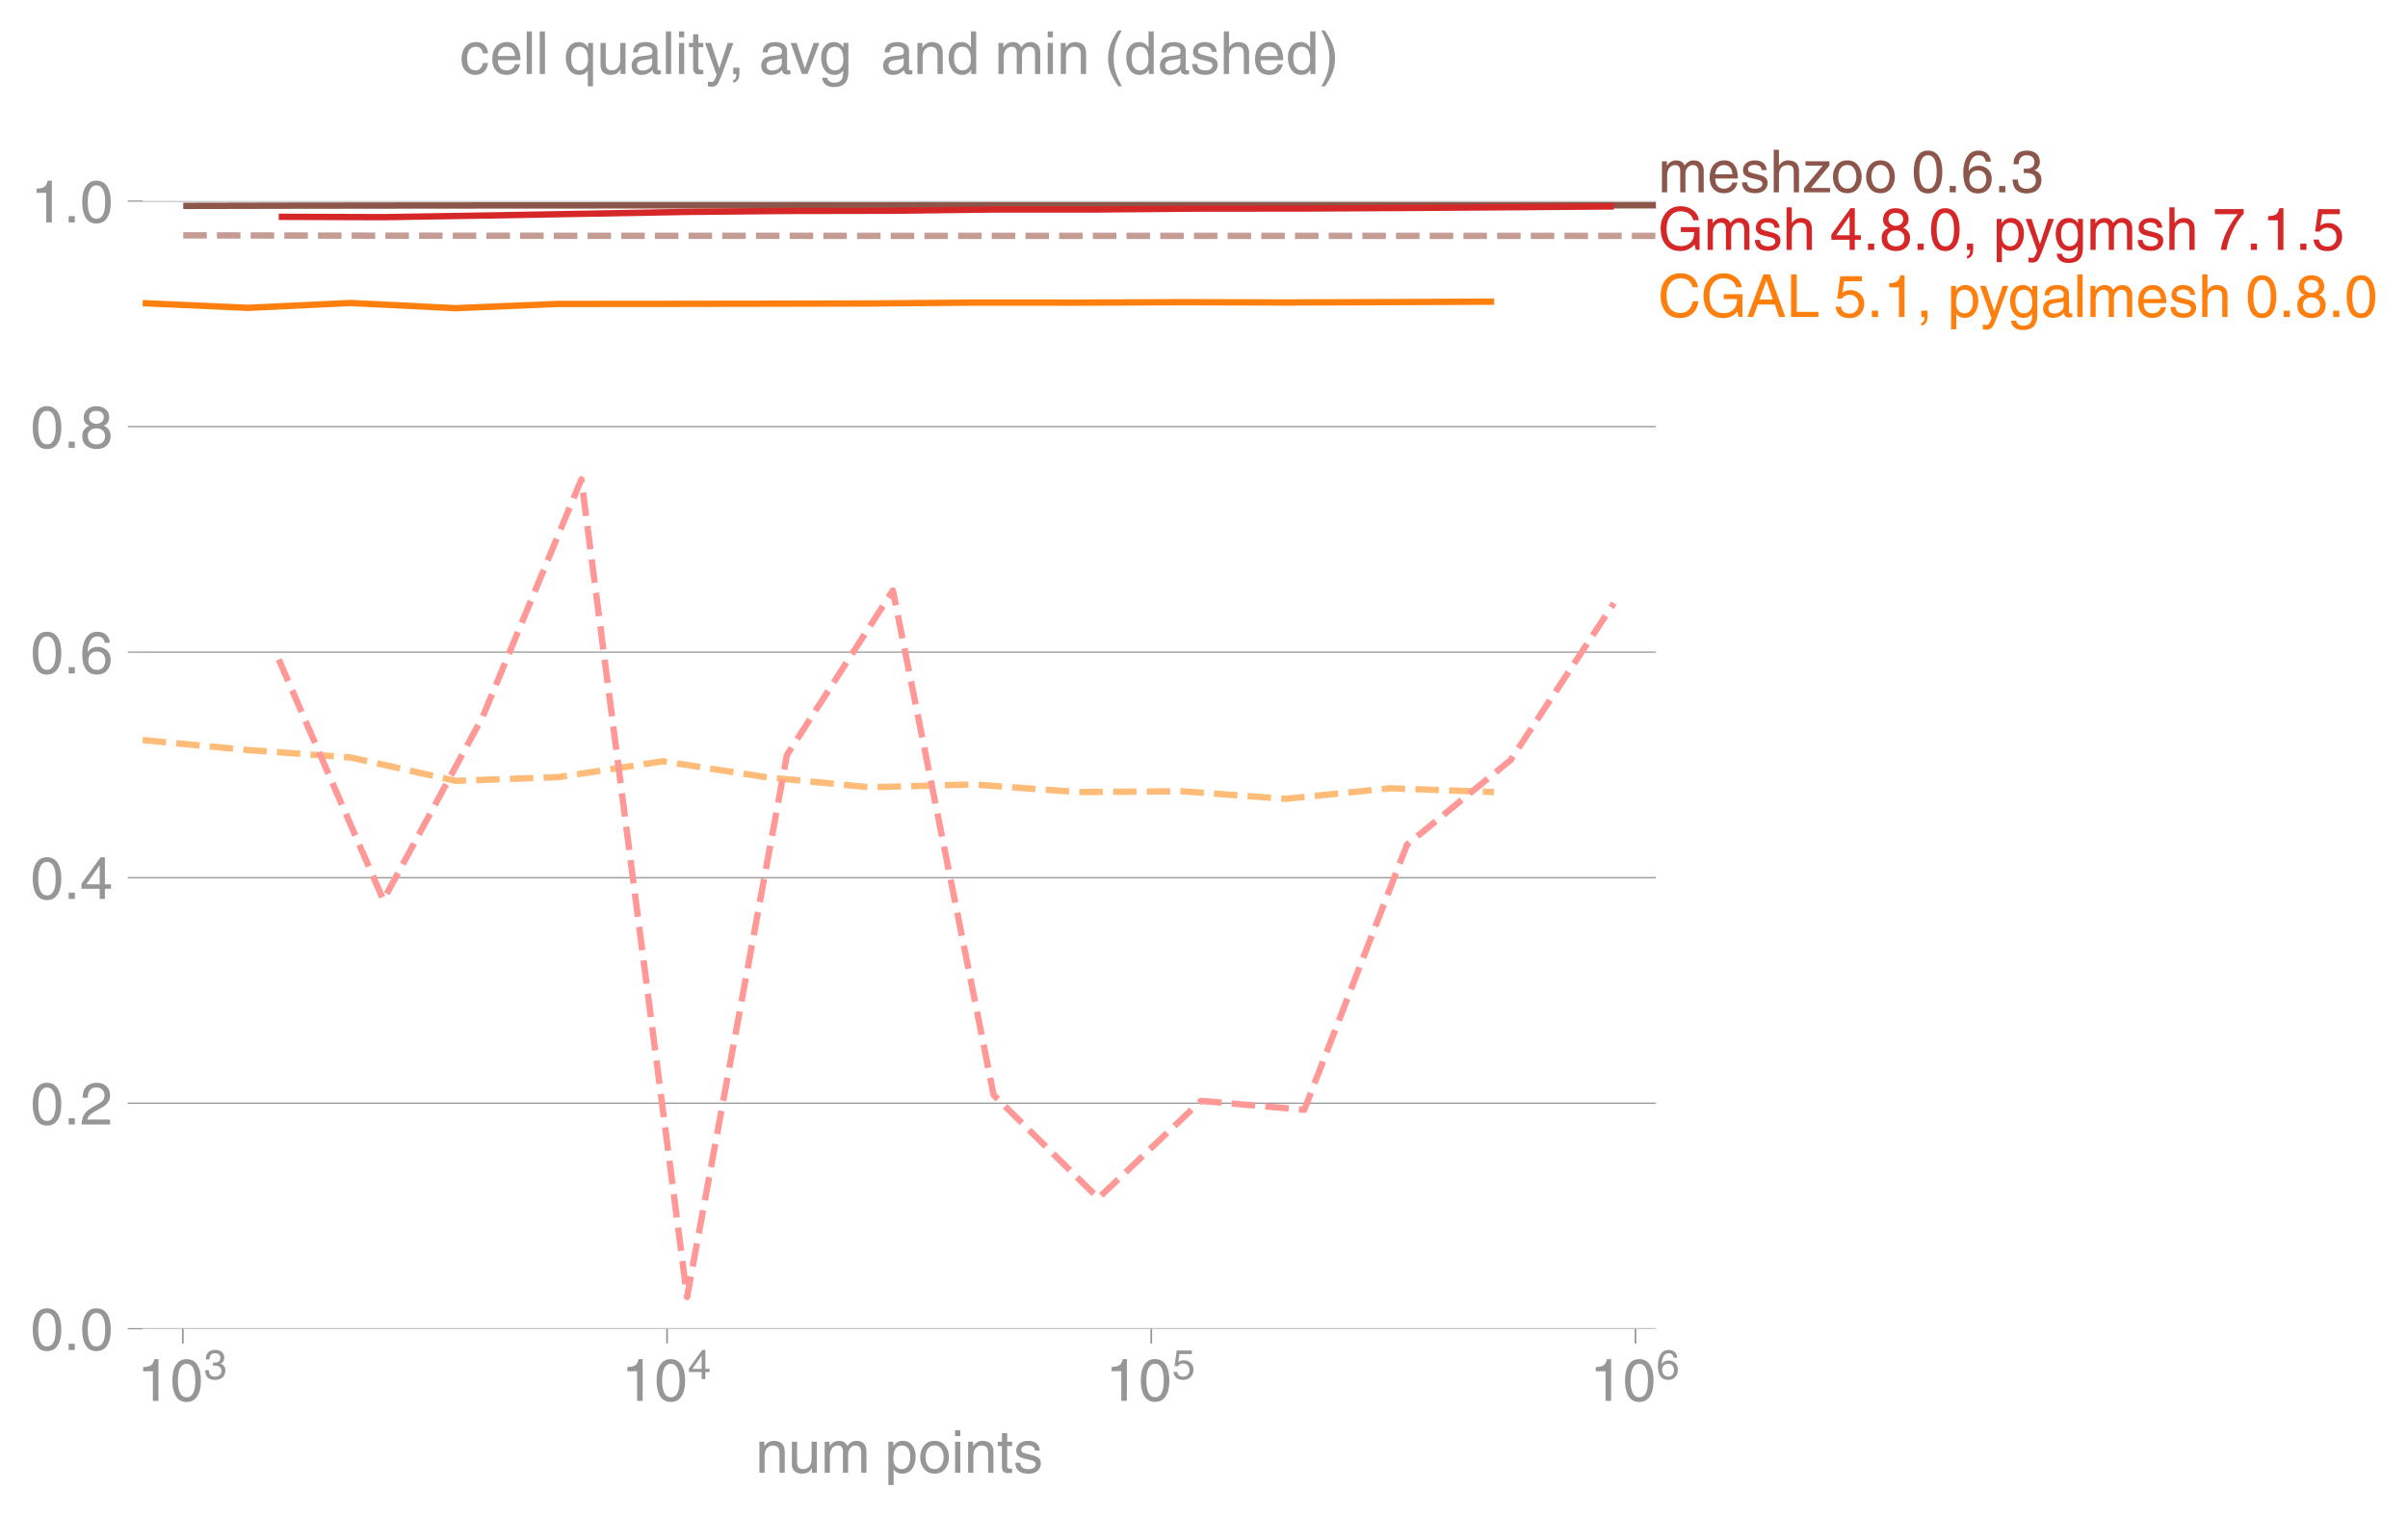
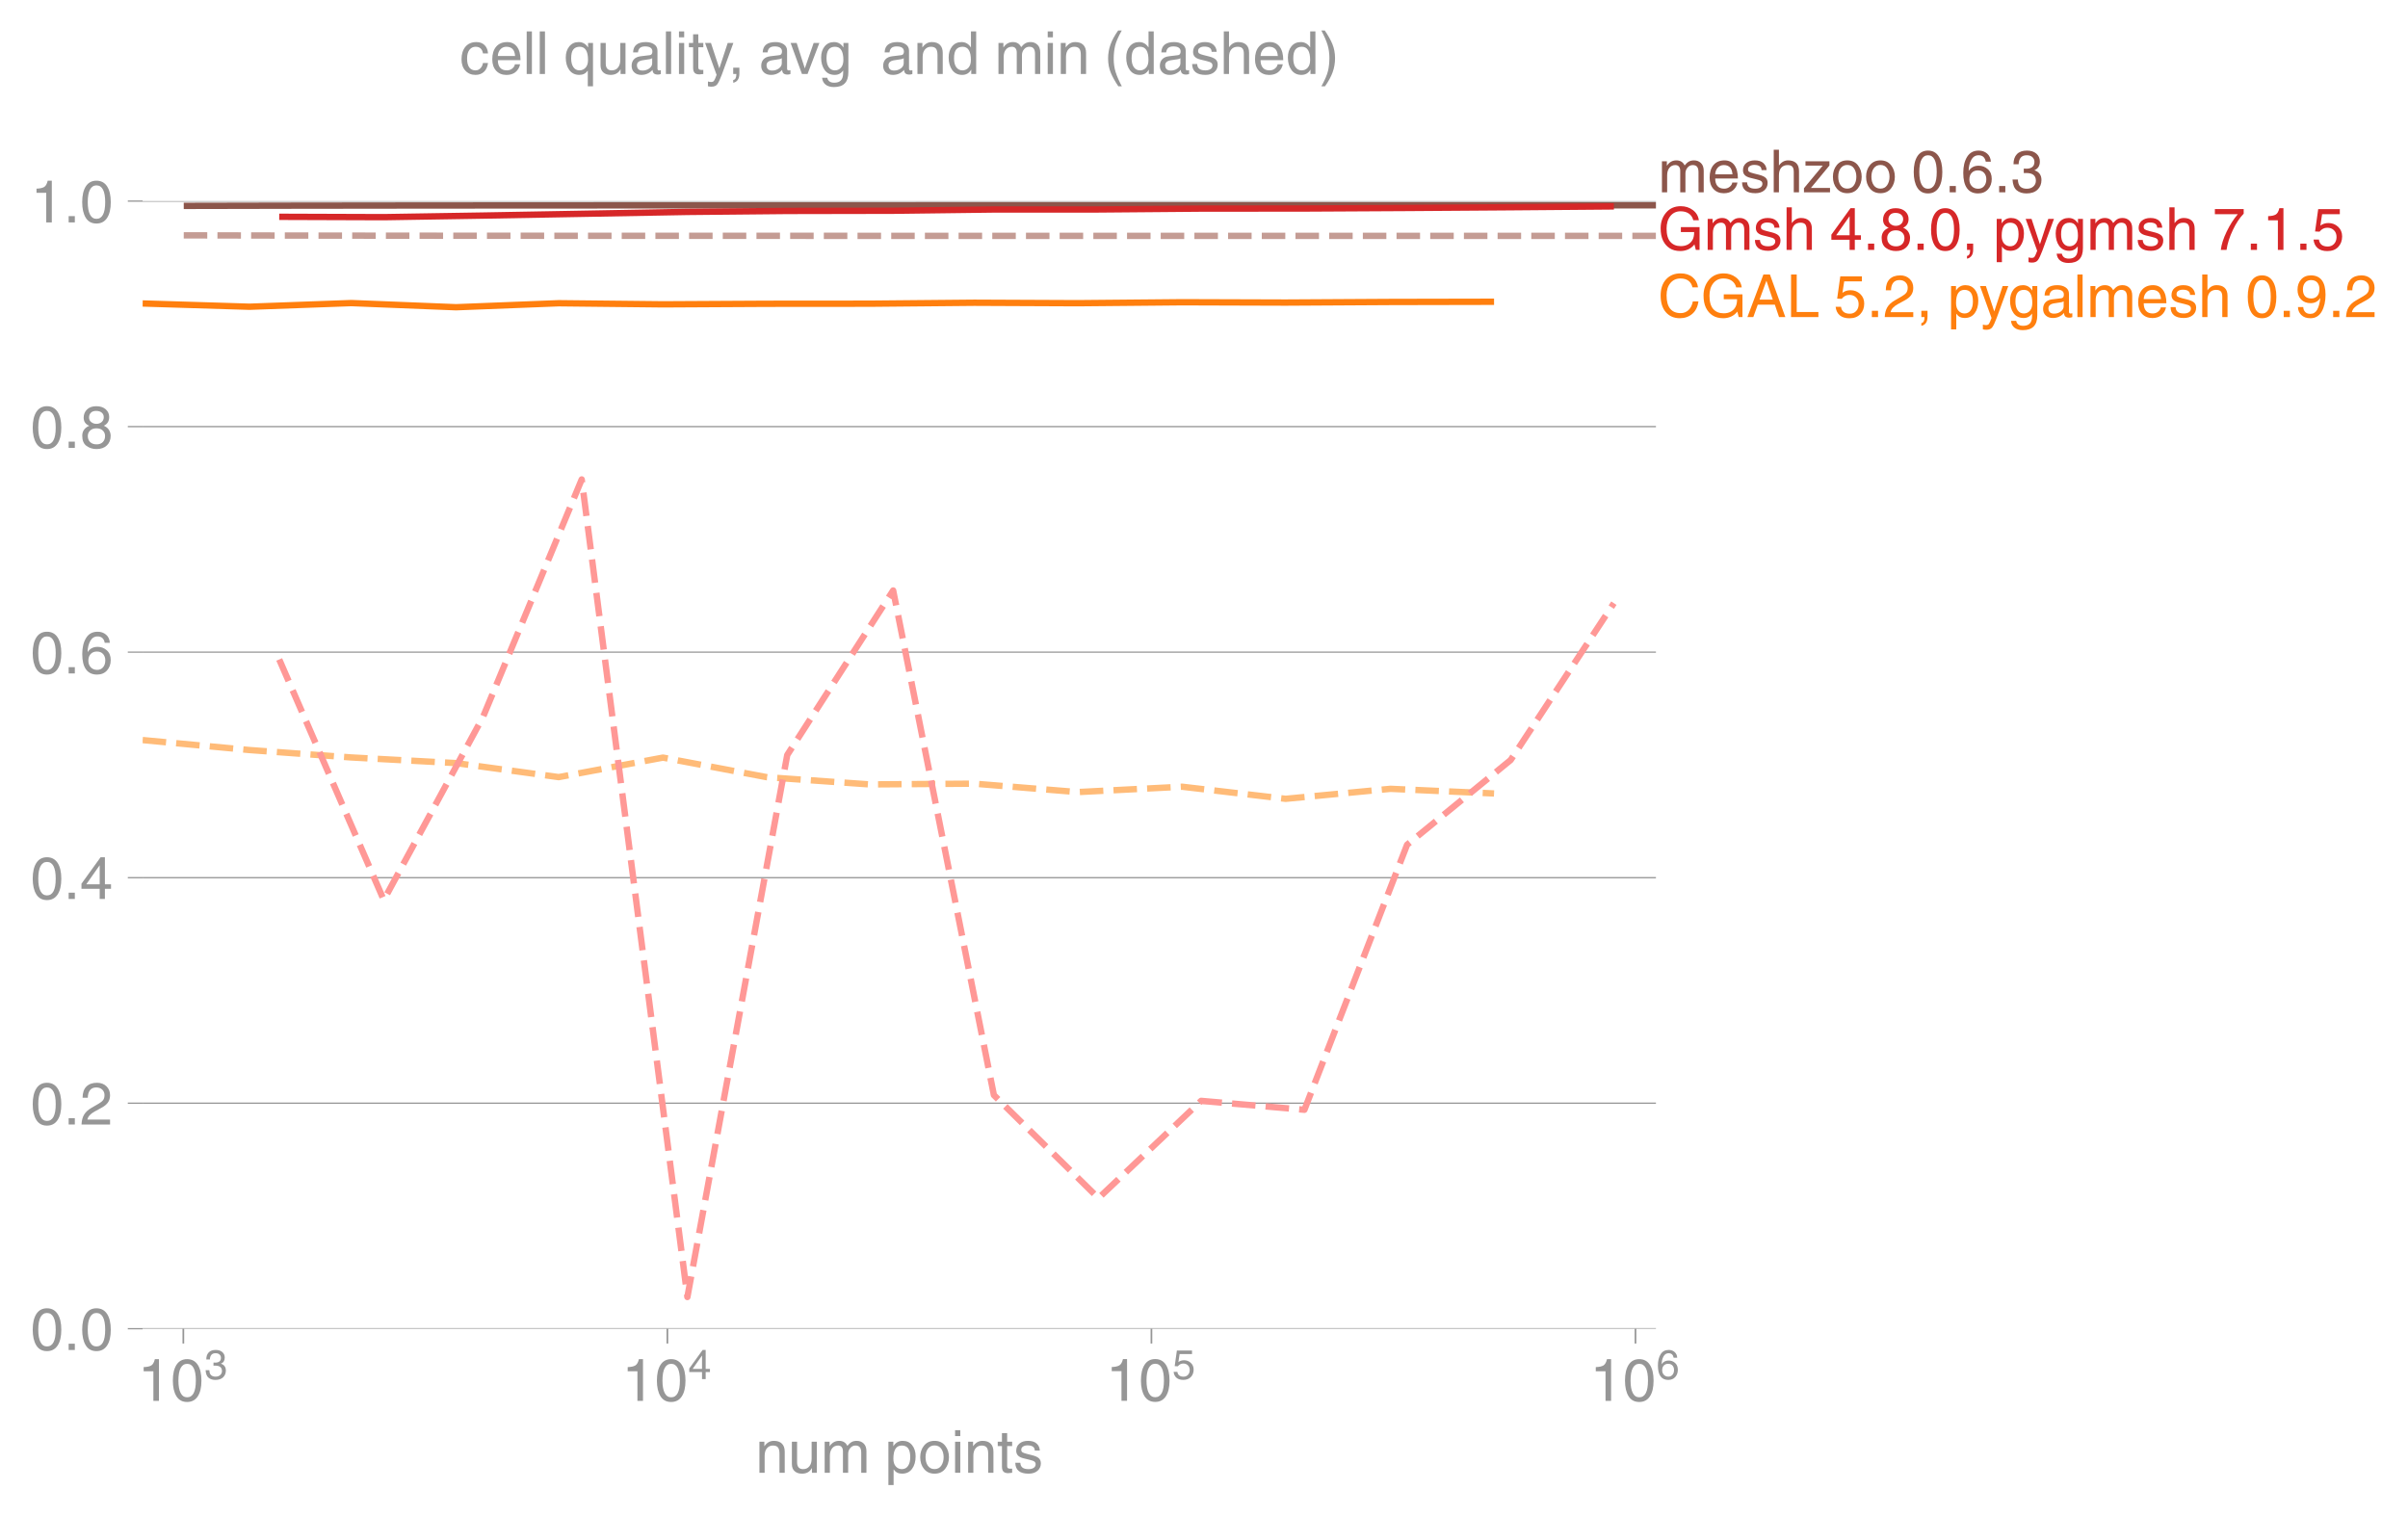
<svg xmlns="http://www.w3.org/2000/svg" xmlns:xlink="http://www.w3.org/1999/xlink" height="476.892" viewBox="0 0 568.256 357.669" width="757.675">
  <defs>
    <style>*{stroke-linecap:butt;stroke-linejoin:round}</style>
  </defs>
  <g id="figure_1">
    <path d="M0 357.67h568.256V0H0z" fill="none" id="patch_1" />
    <g id="axes_1">
      <path d="M33.66 313.574h357.12V47.462H33.66z" fill="none" id="patch_2" />
      <g id="matplotlib.axis_1">
        <g id="xtick_1">
          <g id="line2d_1">
            <defs>
-               <path d="M0 0v3.5" id="mc5b2f5ae5e" stroke="#969696" stroke-width=".4" />
-             </defs>
-             <use x="43.146" xlink:href="#mc5b2f5ae5e" y="313.574" fill="#969696" stroke="#969696" stroke-width=".4" />
-           </g>
-           <g transform="matrix(.14 0 0 -.14 32.366 330.623)" fill="#969696" id="text_1">
+               <path d="M0 0v3.5" id="m808d362d81" stroke="#969696" stroke-width=".4" />
+             </defs>
+             <use x="43.264" xlink:href="#m808d362d81" y="313.574" fill="#969696" stroke="#969696" stroke-width=".4" />
+           </g>
+           <g transform="matrix(.14 0 0 -.14 32.484 330.623)" fill="#969696" id="text_1">
            <defs>
              <path d="M35.89 0h-9.374v49.906H10.109v6.985q8.594.28 12.782 2.75Q27.094 62.109 29 70.313h6.89z" id="HelveticaWorld-Regular-49" />
              <path d="M42.484 34.188q0 14.109-3.734 21.156-3.734 7.062-10.969 7.062-7.078 0-10.89-7.062-3.797-7.047-3.797-21.157 0-13.671 3.75-20.937Q20.609 6 27.78 6q7.235 0 10.969 7 3.734 7.016 3.734 21.188zm9.422 0q0-17.297-6.25-26.704-6.25-9.39-17.875-9.39-12.062 0-18.062 9.734-6 9.75-6 26.36 0 17.03 6.14 26.578 6.157 9.547 17.922 9.547 11.625 0 17.875-9.5t6.25-26.626z" id="HelveticaWorld-Regular-48" />
              <path d="M22.406 39.984q2.203-.187 4.594-.187 6.203 0 9.781 2.86 3.594 2.859 3.594 8.656 0 4.687-3.344 7.89-3.343 3.203-9.64 3.203-6.985 0-10.235-4.11-3.234-4.093-3.437-10.983h-8.64q0 10.984 5.765 16.984 5.765 6.016 16.937 6.016 9.922 0 15.828-5.11 5.907-5.094 5.907-13.39 0-10.704-9.032-14.5v-.204q11.72-4 11.72-16.406 0-9.906-6.595-16.265-6.593-6.344-18.703-6.344-9.906 0-16.312 5.203Q4.204 8.5 3.422 21.484H12.5q.203-8.109 4-11.797Q20.313 6 27.484 6q6.938 0 11.141 3.86 4.203 3.859 4.203 9.718 0 6.406-4.016 9.672-4 3.266-12.39 3.266-2 0-4.016-.094z" id="HelveticaWorld-Regular-51" />
            </defs>
            <use transform="translate(0 .173)" xlink:href="#HelveticaWorld-Regular-49" />
            <use transform="translate(55.615 .173)" xlink:href="#HelveticaWorld-Regular-48" />
            <use transform="matrix(.7 0 0 .7 112.146 36.781)" xlink:href="#HelveticaWorld-Regular-51" />
          </g>
        </g>
        <g id="xtick_2">
-           <use x="157.414" xlink:href="#mc5b2f5ae5e" y="313.574" fill="#969696" stroke="#969696" stroke-width=".4" id="line2d_2" />
-           <g transform="matrix(.14 0 0 -.14 146.634 330.623)" fill="#969696" id="text_2">
+           <use x="157.493" xlink:href="#m808d362d81" y="313.574" fill="#969696" stroke="#969696" stroke-width=".4" id="line2d_2" />
+           <g transform="matrix(.14 0 0 -.14 146.713 330.623)" fill="#969696" id="text_2">
            <defs>
              <path d="M10.594 24.703h22.61v31.89h-.188zM42 17.093V0h-8.797v17.094H2.484v8.593L34.72 70.314H42v-45.61h10.297v-7.61z" id="HelveticaWorld-Regular-52" />
            </defs>
            <use transform="translate(0 .173)" xlink:href="#HelveticaWorld-Regular-49" />
            <use transform="translate(55.615 .173)" xlink:href="#HelveticaWorld-Regular-48" />
            <use transform="matrix(.7 0 0 .7 112.146 36.781)" xlink:href="#HelveticaWorld-Regular-52" />
          </g>
        </g>
        <g id="xtick_3">
-           <use x="271.682" xlink:href="#mc5b2f5ae5e" y="313.574" fill="#969696" stroke="#969696" stroke-width=".4" id="line2d_3" />
-           <g transform="matrix(.14 0 0 -.14 260.902 330.623)" fill="#969696" id="text_3">
+           <use x="271.722" xlink:href="#m808d362d81" y="313.574" fill="#969696" stroke="#969696" stroke-width=".4" id="line2d_3" />
+           <g transform="matrix(.14 0 0 -.14 260.942 330.623)" fill="#969696" id="text_3">
            <defs>
              <path d="M14.703 40.922q5.813 4.39 13.625 4.39 9.469 0 16.281-6.296 6.813-6.297 6.813-16.22 0-10.78-6.578-17.796-6.563-7-18.422-7-10.313 0-16.266 5.047Q4.203 8.109 3.22 17.39h9.094q.671-5.672 4.437-8.672 3.766-3 10.453-3 6.485 0 10.64 4.484Q42 14.703 42 21.688q0 7.125-4.36 11.421-4.343 4.297-11.218 4.297-7.813 0-13.047-6.687l-7.563.39 5.266 37.594h36.438v-8.5H17.672z" id="HelveticaWorld-Regular-53" />
            </defs>
            <use transform="translate(0 .3)" xlink:href="#HelveticaWorld-Regular-49" />
            <use transform="translate(55.615 .3)" xlink:href="#HelveticaWorld-Regular-48" />
            <use transform="matrix(.7 0 0 .7 112.146 36.908)" xlink:href="#HelveticaWorld-Regular-53" />
          </g>
        </g>
        <g id="xtick_4">
-           <use x="385.949" xlink:href="#mc5b2f5ae5e" y="313.574" fill="#969696" stroke="#969696" stroke-width=".4" id="line2d_4" />
+           <use x="385.951" xlink:href="#m808d362d81" y="313.574" fill="#969696" stroke="#969696" stroke-width=".4" id="line2d_4" />
          <g transform="matrix(.14 0 0 -.14 375.17 330.623)" fill="#969696" id="text_4">
            <defs>
              <path d="M14.11 21.578q0-6.875 4.093-11.234Q22.313 6 28.906 6q6.297 0 10.032 4.438 3.734 4.453 3.734 11.687 0 6.297-3.688 10.547-3.687 4.25-10.468 4.25-6.594 0-10.5-4.156-3.907-4.157-3.907-11.188zM41.702 51.61q-.984 5.375-3.984 8.078-3 2.72-8.125 2.72-8.11 0-12.36-7.923-4.25-7.906-4.343-18.109l.203-.188q5.61 8.641 16.687 8.641 8.844 0 15.438-5.86 6.593-5.859 6.593-16.452 0-10.5-6.25-17.47-6.25-6.952-16.843-6.952-12.219 0-18.563 8.687-6.344 8.703-6.344 25.938 0 16.593 6.485 27.093 6.5 10.5 19.484 10.5 8.407 0 14.219-5.015 5.813-5 6.297-13.688z" id="HelveticaWorld-Regular-54" />
            </defs>
            <use transform="translate(0 .173)" xlink:href="#HelveticaWorld-Regular-49" />
            <use transform="translate(55.615 .173)" xlink:href="#HelveticaWorld-Regular-48" />
            <use transform="matrix(.7 0 0 .7 112.146 36.781)" xlink:href="#HelveticaWorld-Regular-54" />
          </g>
        </g>
        <g transform="matrix(.14 0 0 -.14 178.293 347.57)" fill="#969696" id="text_5">
          <defs>
            <path d="M49.219 0h-8.844v32.172q0 7.422-2.594 10.578-2.578 3.156-8.578 3.156-5.906 0-9.875-4.5-3.953-4.484-3.953-12.89V0H6.594v52.297h8.297v-7.375h.203q6.203 8.89 15.812 8.89 8.89 0 13.594-4.718 4.719-4.703 4.719-13.5z" id="HelveticaWorld-Regular-110" />
            <path d="M6.11 52.297h8.78V17.578q0-5.765 2.61-8.625Q20.125 6.11 25 6.11q6.781 0 10.594 4.797 3.812 4.813 3.812 12.578v28.813h8.782V0H39.89v7.625l-.188.188q-4.984-9.329-16.61-9.329-7.515 0-12.25 4.094Q6.11 6.688 6.11 14.703z" id="HelveticaWorld-Regular-117" />
            <path d="M6.594 52.297h8.297v-7.375h.203q5.906 8.89 15.812 8.89 9.813 0 13.922-8.5 3.75 4.594 7.266 6.547 3.515 1.953 8.703 1.953 6.781 0 11.484-4.453Q77 44.922 77 36.187V0h-8.781v33.797q0 6.094-2.297 9.094-2.297 3.015-7.422 3.015-5.172 0-8.75-4.203-3.563-4.203-3.563-9.812V0h-8.78v36.188q0 4.53-2.11 7.124-2.094 2.594-6.094 2.594-6.297 0-10.062-4.687-3.766-4.688-3.766-12.703V0H6.594z" id="HelveticaWorld-Regular-109" />
            <path d="M14.984 23.688q0-8.407 4.094-13 4.11-4.579 10.219-4.579 6.687 0 10.39 5.438 3.72 5.453 3.72 14.765 0 10.22-3.563 14.907-3.563 4.687-10.735 4.687-6.984 0-10.562-5.5-3.563-5.5-3.563-16.718zm-8.39 28.609h8.297v-7.375h.203q5.61 8.89 15.625 8.89 10.11 0 15.937-7.359 5.828-7.344 5.828-18.766 0-12.796-5.953-21Q40.578-1.515 29.5-1.515q-9.094 0-13.922 7.032h-.203v-26.22H6.594z" id="HelveticaWorld-Regular-112" />
            <path d="M12.703 26.219q0-8.735 3.953-14.375 3.953-5.64 11.219-5.64 7.531 0 11.438 5.905 3.906 5.907 3.906 14.11 0 8.297-3.907 14.078-3.906 5.797-11.437 5.797-6.969 0-11.078-5.453-4.094-5.438-4.094-14.422zm-8.984 0q0 11.672 6.484 19.625 6.5 7.968 17.672 7.968 11.438 0 17.875-8.062 6.453-8.047 6.453-19.531 0-11.516-6.406-19.625-6.39-8.11-17.922-8.11-11.078 0-17.625 7.86-6.531 7.86-6.531 19.875z" id="HelveticaWorld-Regular-111" />
            <path d="M6.594 61.813v9.968h8.781v-9.969zM15.375 0H6.594v52.297h8.781z" id="HelveticaWorld-Regular-105" />
            <path d="M17.188 45.016V10.984q0-2 1.093-3.046 1.11-1.047 3.938-1.047h3.375V0Q20.797-.688 19-.688q-5.516 0-8.063 2.641-2.53 2.64-2.53 8.547v34.516H1.311v7.28h7.094v14.595h8.781V52.297h8.407v-7.281z" id="HelveticaWorld-Regular-116" />
            <path d="M36.078 37.406q-.187 4.688-3.344 6.735-3.14 2.047-9.047 2.047-4.296 0-7.359-1.907-3.047-1.89-3.047-5.468 0-2.829 1.797-4.172 1.813-1.344 7.828-2.86l8.688-2.187q7.906-2 11.297-5.11 3.406-3.093 3.406-8.656 0-7.719-5.64-12.531-5.641-4.813-15.063-4.813-11 0-16.64 4.563-5.626 4.578-5.735 13.75h8.5q.203-5.422 3.594-8.063 3.39-2.625 10.171-2.625 5.516 0 8.766 2.188 3.25 2.203 3.25 6.11 0 2.78-2.11 4.437-2.093 1.672-8.296 3.078l-10.203 2.5q-6.203 1.562-9.157 4.656-2.953 3.094-2.953 8.031 0 7.72 5.516 12.203 5.531 4.5 14.406 4.5 9.485 0 14.531-4.624 5.047-4.61 5.344-11.782z" id="HelveticaWorld-Regular-115" />
          </defs>
          <use xlink:href="#HelveticaWorld-Regular-110" />
          <use x="55.176" xlink:href="#HelveticaWorld-Regular-117" />
          <use x="109.961" xlink:href="#HelveticaWorld-Regular-109" />
          <use x="192.969" xlink:href="#HelveticaWorld-Regular-32" />
          <use x="217.383" xlink:href="#HelveticaWorld-Regular-112" />
          <use x="273.877" xlink:href="#HelveticaWorld-Regular-111" />
          <use x="329.785" xlink:href="#HelveticaWorld-Regular-105" />
          <use x="351.807" xlink:href="#HelveticaWorld-Regular-110" />
          <use x="406.982" xlink:href="#HelveticaWorld-Regular-116" />
          <use x="434.668" xlink:href="#HelveticaWorld-Regular-115" />
        </g>
      </g>
      <g id="matplotlib.axis_2">
        <g id="ytick_1">
-           <path clip-path="url(#pba7aae10ed)" d="M33.66 313.574h357.12" fill="none" stroke="#969696" stroke-linecap="square" stroke-width=".3" id="line2d_5" />
+           <path clip-path="url(#p0c4c7fe100)" d="M33.66 313.574h357.12" fill="none" stroke="#969696" stroke-linecap="square" stroke-width=".3" id="line2d_5" />
          <g id="line2d_6">
            <defs>
-               <path d="M0 0h-3.5" id="m118e6d26cf" stroke="#969696" stroke-width=".3" />
-             </defs>
-             <use x="33.66" xlink:href="#m118e6d26cf" y="313.574" fill="#969696" stroke="#969696" stroke-width=".3" />
+               <path d="M0 0h-3.5" id="m1c8a64cc5a" stroke="#969696" stroke-width=".3" />
+             </defs>
+             <use x="33.66" xlink:href="#m1c8a64cc5a" y="313.574" fill="#969696" stroke="#969696" stroke-width=".3" />
          </g>
          <g transform="matrix(.14 0 0 -.14 7.2 318.598)" fill="#969696" id="text_6">
            <defs>
              <path d="M19.094 0H8.687v10.594h10.407z" id="HelveticaWorld-Regular-46" />
            </defs>
            <use xlink:href="#HelveticaWorld-Regular-48" />
            <use x="55.615" xlink:href="#HelveticaWorld-Regular-46" />
            <use x="83.398" xlink:href="#HelveticaWorld-Regular-48" />
          </g>
        </g>
        <g id="ytick_2">
-           <path clip-path="url(#pba7aae10ed)" d="M33.66 260.351h357.12" fill="none" stroke="#969696" stroke-linecap="square" stroke-width=".3" id="line2d_7" />
-           <use x="33.66" xlink:href="#m118e6d26cf" y="260.351" fill="#969696" stroke="#969696" stroke-width=".3" id="line2d_8" />
+           <path clip-path="url(#p0c4c7fe100)" d="M33.66 260.351h357.12" fill="none" stroke="#969696" stroke-linecap="square" stroke-width=".3" id="line2d_7" />
+           <use x="33.66" xlink:href="#m1c8a64cc5a" y="260.351" fill="#969696" stroke="#969696" stroke-width=".3" id="line2d_8" />
          <g transform="matrix(.14 0 0 -.14 7.2 265.376)" fill="#969696" id="text_7">
            <defs>
              <path d="M4.39 45.125q0 12.39 6.391 18.781 6.406 6.407 17.938 6.407 9.656 0 15.812-5.86 6.157-5.86 6.157-15.14 0-7.22-3.547-12.188-3.532-4.953-10.422-8.703l-12.11-6.64Q13.922 15.921 12.5 8.296h38.188V0H2.593q.39 9.906 4.297 16.5 3.906 6.594 12.203 11.375l12.593 7.328q5.032 2.89 7.329 5.984 2.297 3.094 2.297 8.516 0 5.375-3.766 9.031-3.75 3.672-10.156 3.672-7.078 0-10.594-4.672-3.516-4.656-3.61-12.609z" id="HelveticaWorld-Regular-50" />
            </defs>
            <use xlink:href="#HelveticaWorld-Regular-48" />
            <use x="55.615" xlink:href="#HelveticaWorld-Regular-46" />
            <use x="83.398" xlink:href="#HelveticaWorld-Regular-50" />
          </g>
        </g>
        <g id="ytick_3">
-           <path clip-path="url(#pba7aae10ed)" d="M33.66 207.129h357.12" fill="none" stroke="#969696" stroke-linecap="square" stroke-width=".3" id="line2d_9" />
-           <use x="33.66" xlink:href="#m118e6d26cf" y="207.129" fill="#969696" stroke="#969696" stroke-width=".3" id="line2d_10" />
+           <path clip-path="url(#p0c4c7fe100)" d="M33.66 207.129h357.12" fill="none" stroke="#969696" stroke-linecap="square" stroke-width=".3" id="line2d_9" />
+           <use x="33.66" xlink:href="#m1c8a64cc5a" y="207.129" fill="#969696" stroke="#969696" stroke-width=".3" id="line2d_10" />
          <g transform="matrix(.14 0 0 -.14 7.2 212.153)" fill="#969696" id="text_8">
            <use xlink:href="#HelveticaWorld-Regular-48" />
            <use x="55.615" xlink:href="#HelveticaWorld-Regular-46" />
            <use x="83.398" xlink:href="#HelveticaWorld-Regular-52" />
          </g>
        </g>
        <g id="ytick_4">
-           <path clip-path="url(#pba7aae10ed)" d="M33.66 153.906h357.12" fill="none" stroke="#969696" stroke-linecap="square" stroke-width=".3" id="line2d_11" />
-           <use x="33.66" xlink:href="#m118e6d26cf" y="153.906" fill="#969696" stroke="#969696" stroke-width=".3" id="line2d_12" />
+           <path clip-path="url(#p0c4c7fe100)" d="M33.66 153.906h357.12" fill="none" stroke="#969696" stroke-linecap="square" stroke-width=".3" id="line2d_11" />
+           <use x="33.66" xlink:href="#m1c8a64cc5a" y="153.906" fill="#969696" stroke="#969696" stroke-width=".3" id="line2d_12" />
          <g transform="matrix(.14 0 0 -.14 7.2 158.931)" fill="#969696" id="text_9">
            <use xlink:href="#HelveticaWorld-Regular-48" />
            <use x="55.615" xlink:href="#HelveticaWorld-Regular-46" />
            <use x="83.398" xlink:href="#HelveticaWorld-Regular-54" />
          </g>
        </g>
        <g id="ytick_5">
-           <path clip-path="url(#pba7aae10ed)" d="M33.66 100.684h357.12" fill="none" stroke="#969696" stroke-linecap="square" stroke-width=".3" id="line2d_13" />
-           <use x="33.66" xlink:href="#m118e6d26cf" y="100.684" fill="#969696" stroke="#969696" stroke-width=".3" id="line2d_14" />
+           <path clip-path="url(#p0c4c7fe100)" d="M33.66 100.684h357.12" fill="none" stroke="#969696" stroke-linecap="square" stroke-width=".3" id="line2d_13" />
+           <use x="33.66" xlink:href="#m1c8a64cc5a" y="100.684" fill="#969696" stroke="#969696" stroke-width=".3" id="line2d_14" />
          <g transform="matrix(.14 0 0 -.14 7.2 105.709)" fill="#969696" id="text_10">
            <defs>
              <path d="M27.594 40.578q5.422 0 8.953 3.094 3.547 3.11 3.547 8.234 0 4.594-3.407 7.547-3.39 2.953-9.687 2.953-5.61 0-8.672-3.11-3.047-3.093-3.047-7.874 0-5.125 3.813-7.984 3.812-2.86 8.5-2.86zm.093-7.562q-6.78 0-10.64-3.766-3.86-3.766-3.86-9.234 0-6.297 3.907-10.157Q21 6 28.219 6q6.406 0 10.234 3.86 3.828 3.859 3.828 10.265 0 5.469-3.828 9.172-3.828 3.719-10.766 3.719zM49.22 52.203q0-10.594-9.032-14.797 6.204-2.781 8.86-7.36 2.656-4.562 2.656-9.733 0-10.016-6.453-16.125-6.438-6.094-17.375-6.094-9.563 0-16.813 5.25-7.25 5.25-7.25 17.062 0 11.922 11.907 16.907-9.516 3.796-9.516 13.671 0 8.297 5.64 13.813 5.641 5.516 15.641 5.516 10.016 0 15.875-5.204 5.86-5.203 5.86-12.906z" id="HelveticaWorld-Regular-56" />
            </defs>
            <use xlink:href="#HelveticaWorld-Regular-48" />
            <use x="55.615" xlink:href="#HelveticaWorld-Regular-46" />
            <use x="83.398" xlink:href="#HelveticaWorld-Regular-56" />
          </g>
        </g>
        <g id="ytick_6">
-           <path clip-path="url(#pba7aae10ed)" d="M33.66 47.462h357.12" fill="none" stroke="#969696" stroke-linecap="square" stroke-width=".3" id="line2d_15" />
-           <use x="33.66" xlink:href="#m118e6d26cf" y="47.462" fill="#969696" stroke="#969696" stroke-width=".3" id="line2d_16" />
+           <path clip-path="url(#p0c4c7fe100)" d="M33.66 47.462h357.12" fill="none" stroke="#969696" stroke-linecap="square" stroke-width=".3" id="line2d_15" />
+           <use x="33.66" xlink:href="#m1c8a64cc5a" y="47.462" fill="#969696" stroke="#969696" stroke-width=".3" id="line2d_16" />
          <g transform="matrix(.14 0 0 -.14 7.2 52.486)" fill="#969696" id="text_11">
            <use xlink:href="#HelveticaWorld-Regular-49" />
            <use x="55.615" xlink:href="#HelveticaWorld-Regular-46" />
            <use x="83.398" xlink:href="#HelveticaWorld-Regular-48" />
          </g>
        </g>
      </g>
-       <path clip-path="url(#pba7aae10ed)" d="M43.246 48.588l26-.053 26.6-.032 25.577-.019 23.927-.01 24.939-.007 24.326-.004 24.701-.002 23.814-.002h24.501l24.598-.001h73.906l24.645-.001" fill="none" stroke="#8c564b" stroke-linecap="square" stroke-width="1.5" id="line2d_17" />
-       <path clip-path="url(#pba7aae10ed)" d="M43.246 55.543l26 .051 26.6.03 25.577.017 23.927.009 24.939.006 24.326.003 24.701.002 23.814.001 24.501.001h24.598l24.853.001h73.698" fill="none" stroke="#c49c94" stroke-dasharray="5.55,2.4" stroke-width="1.5" id="line2d_18" />
-       <path clip-path="url(#pba7aae10ed)" d="M33.66 71.541l24.891 1.107 24.172-1.144 24.838 1.225 24.23-1.002 24.63-.016 24.423-.037 24.344-.052 24.6-.214 24.556.013 24.591-.106 24.443.066 24.714-.084 24.485-.11" fill="none" stroke="#ff7f0e" stroke-linecap="square" stroke-width="1.5" id="line2d_19" />
-       <path clip-path="url(#pba7aae10ed)" d="M33.66 174.654l24.891 2.355 24.172 1.748 24.838 5.522 24.23-.88 24.63-3.736 24.423 3.76 24.344 2.375 24.6-.669 24.556 1.8 24.591-.192 24.443 1.784 24.714-2.481 24.485.88" fill="none" stroke="#ffbb78" stroke-dasharray="5.55,2.4" stroke-width="1.5" id="line2d_20" />
-       <path clip-path="url(#pba7aae10ed)" d="M65.784 51.166l24.685.083 23.432-.376 23.29-.414 24.948-.447 23.571-.228 25.003-.047 23.78-.298 24.69-.008 24.224-.202 24.392-.019 24.235-.13 24.456-.173 24.361-.197" fill="none" stroke="#d62728" stroke-linecap="square" stroke-width="1.5" id="line2d_21" />
-       <path clip-path="url(#pba7aae10ed)" d="M65.784 155.63l24.685 56.78 23.432-43.234 23.29-56.031 24.948 192.95 23.571-127.921 25.003-38.823 23.78 119.093 24.69 24.32 24.224-22.964 24.392 2.105 24.235-62.552 24.456-19.992 24.361-37.013" fill="none" stroke="#ff9896" stroke-dasharray="5.55,2.4" stroke-width="1.5" id="line2d_22" />
+       <path clip-path="url(#p0c4c7fe100)" d="M43.363 48.588l25.99-.053 26.593-.032 25.567-.019 23.92-.01 24.93-.007 24.318-.004 24.693-.002 23.806-.002h24.492l24.59-.001H366.144l24.636-.001" fill="none" stroke="#8c564b" stroke-linecap="square" stroke-width="1.5" id="line2d_17" />
+       <path clip-path="url(#p0c4c7fe100)" d="M43.363 55.543l25.99.051 26.593.03 25.567.017 23.92.009 24.93.006 24.318.003 24.693.002 23.806.001 24.492.001h24.59l24.845.001h73.673" fill="none" stroke="#c49c94" stroke-dasharray="5.55,2.4" stroke-width="1.5" id="line2d_18" />
+       <path clip-path="url(#p0c4c7fe100)" d="M33.66 71.62l25.221.77 24.035-.865 24.7.983 24.228-.944 24.61.262 24.56-.133 24.194-.02 24.712-.226 24.39.107 24.67-.224 24.408.077 24.746-.142 24.443-.05" fill="none" stroke="#ff7f0e" stroke-linecap="square" stroke-width="1.5" id="line2d_19" />
+       <path clip-path="url(#p0c4c7fe100)" d="M33.66 174.654l25.221 2.355 24.035 1.748 24.7 1.33 24.228 3.311 24.61-4.604 24.56 4.63 24.194 1.694 24.712-.174 24.39 1.985 24.67-1.263 24.408 2.855 24.746-2.362 24.443 1.098" fill="none" stroke="#ffbb78" stroke-dasharray="5.55,2.4" stroke-width="1.5" id="line2d_20" />
+       <path clip-path="url(#p0c4c7fe100)" d="M65.893 51.166l24.677.083 23.424-.376 23.282-.414 24.94-.447 23.563-.228 24.994-.047 23.773-.298 24.682-.008 24.215-.202 24.384-.019 24.227-.13 24.447-.173 24.354-.197" fill="none" stroke="#d62728" stroke-linecap="square" stroke-width="1.5" id="line2d_21" />
+       <path clip-path="url(#p0c4c7fe100)" d="M65.893 155.63l24.677 56.78 23.424-43.234 23.282-56.031 24.94 192.95 23.563-127.921 24.994-38.823 23.773 119.093 24.682 24.32 24.215-22.964 24.384 2.105 24.227-62.552 24.447-19.992 24.354-37.013" fill="none" stroke="#ff9896" stroke-dasharray="5.55,2.4" stroke-width="1.5" id="line2d_22" />
      <g transform="matrix(.14 0 0 -.14 391.273 45.382)" fill="#8c564b" id="text_12">
        <defs>
          <path d="M42.484 30.328q-.687 8.485-4.5 12.031-3.797 3.547-10.109 3.547-6.39 0-10.328-4.5-3.922-4.484-4.172-11.078zm8.391-13.922q-1.453-8.11-7.953-13.422-5.719-4.5-15.047-4.593-10.984.093-17.438 7.203Q4 12.704 4 24.704q0 13.78 6.64 21.437 6.641 7.672 18.47 7.672 10.593 0 16.546-7.922 5.953-7.907 5.953-22.594H13.375q0-8.203 3.813-12.703Q21 6.109 28.608 6.109q5.375 0 9.235 3.235 3.86 3.25 4.25 7.062z" id="HelveticaWorld-Regular-101" />
          <path d="M49.219 0h-8.844v34.188q0 6.296-2.438 9-2.437 2.718-7.953 2.718-6.797 0-10.703-4.406-3.906-4.39-3.906-12.984V0H6.594v71.781h8.781V45.312h.203q6 8.5 15.328 8.5 8.594 0 13.453-4.5 4.86-4.484 4.86-13.718z" id="HelveticaWorld-Regular-104" />
          <path d="M14.11 7.328h32.187V0H2.39v6.89l31.64 38.126H4.938v7.28h40.374v-7.171z" id="HelveticaWorld-Regular-122" />
        </defs>
        <use xlink:href="#HelveticaWorld-Regular-109" />
        <use x="83.008" xlink:href="#HelveticaWorld-Regular-101" />
        <use x="138.428" xlink:href="#HelveticaWorld-Regular-115" />
        <use x="188.428" xlink:href="#HelveticaWorld-Regular-104" />
        <use x="243.604" xlink:href="#HelveticaWorld-Regular-122" />
        <use x="291.072" xlink:href="#HelveticaWorld-Regular-111" />
        <use x="346.98" xlink:href="#HelveticaWorld-Regular-111" />
        <use x="402.889" xlink:href="#HelveticaWorld-Regular-32" />
        <use x="427.303" xlink:href="#HelveticaWorld-Regular-48" />
        <use x="482.918" xlink:href="#HelveticaWorld-Regular-46" />
        <use x="510.701" xlink:href="#HelveticaWorld-Regular-54" />
        <use x="566.316" xlink:href="#HelveticaWorld-Regular-46" />
        <use x="594.1" xlink:href="#HelveticaWorld-Regular-51" />
      </g>
-       <g transform="matrix(.14 0 0 -.14 391.273 74.803)" fill="#ff7f0e" id="text_13">
+       <g transform="matrix(.14 0 0 -.14 391.273 74.833)" fill="#ff7f0e" id="text_13">
        <defs>
          <path d="M58.016 50.203q-1.625 7.313-6.782 11.094-5.14 3.797-13.343 3.797-10.594 0-17.047-7.703-6.438-7.688-6.438-20.766 0-15.14 6.094-22.547 6.11-7.39 17.688-7.39 7.609 0 13.093 5.046 5.5 5.063 7.407 14.688h9.421Q66.22 12.594 57.625 5.344t-20.906-7.25q-14.703 0-23.516 10.11Q4.391 18.311 4.391 36.28q0 17.328 9.203 27.36 9.203 10.047 24.297 10.047 12.5 0 20.265-6.454 7.766-6.437 9.235-17.03z" id="HelveticaWorld-Regular-67" />
          <path d="M38.484 38.375h31.532V0h-6.297l-2.344 9.281Q56.781 3.421 50.578.75q-6.187-2.656-12.875-2.656-10.797 0-18.047 4.703-7.25 4.719-11.265 13.015-4 8.313-4 20.72 0 15.468 9.203 26.312 9.203 10.843 24.781 10.843 11.625 0 20.313-6.5Q67.39 60.688 68.796 50h-9.375q-1.703 7.078-7.219 11.078-5.516 4.016-14.312 4.016-10.594 0-17.047-7.985-6.438-7.984-6.438-21.125 0-15.28 6.39-22.437Q27.204 6.39 38.282 6.39q7.235 0 12.235 2.859 5 2.86 7.687 7.766 2.688 4.906 2.688 13.062H38.484z" id="HelveticaWorld-Regular-71" />
          <path d="M44 29.5L33.406 61.078h-.203L21.687 29.5zm-25.297-8.594L11.188 0h-9.97l27 71.781h10.985L65.187 0H54.594l-7.078 20.906z" id="HelveticaWorld-Regular-65" />
          <path d="M17.672 8.594h36.531V0H8.11v71.781h9.563z" id="HelveticaWorld-Regular-76" />
          <path d="M8.688 10.594h10.406V.78q0-7.422-3.078-11.172-3.078-3.765-7.328-4.312v4.594Q14.015-9.422 14.015 0H8.687z" id="HelveticaWorld-Regular-44" />
          <path d="M39.016 52.297h9.562L29.891.984q-.5-1.375-.985-2.593-4.25-11.329-7.328-15.547-3.078-4.235-9.953-4.235-3.61 0-5.906.782v8.015q2.484-.89 5.468-.89 3.22 0 4.704 2.03 1.5 2.032 4.421 9.938L.875 52.297h9.922L24.812 9.719H25z" id="HelveticaWorld-Regular-121" />
          <path d="M12.984 26.313q0-9.61 3.813-14.907Q20.609 6.11 27.094 6.11q6.312 0 10.312 4.579 4 4.593 4 13 0 11.03-3.5 16.625-3.484 5.593-10.61 5.593-7.171 0-10.75-4.765-3.562-4.766-3.562-14.828zM49.812 2.983q0-12.609-6.062-18.797-6.047-6.203-18.266-6.203-8.78 0-13.984 4.047Q6.297-13.922 5.516-6.39h8.796q.672-3.812 3.532-6.062 2.86-2.25 8.281-2.25 7.375 0 11.125 3.969 3.766 3.953 3.766 12.828v3.719h-.188q-4.937-7.329-13.922-7.329-11.187 0-17.093 8.25-5.907 8.25-5.907 20.953 0 11.625 5.953 18.875 5.97 7.25 15.829 7.25 9.906 0 15.625-8.89h.187v7.375h8.313z" id="HelveticaWorld-Regular-103" />
          <path d="M38.375 26.703q-.969-1.015-3.828-1.656-2.86-.625-10.672-1.656-5.766-.688-8.469-2.844-2.703-2.14-2.703-5.656 0-4.297 2.281-6.688 2.297-2.39 7.329-2.39 6.296 0 11.171 3.578 4.891 3.593 4.891 8.718zM6.203 36.375q.297 8.844 5.734 13.14 5.454 4.297 15.844 4.297 8.297 0 13.907-3.765 5.624-3.75 5.624-10.844V9.078Q47.313 6 50.094 6q1.125 0 2.89.39V0Q50.594-.984 48-.984q-4.5 0-6.703 1.921-2.188 1.938-2.281 6.047-7.516-8.5-18.891-8.5-7.422 0-11.922 4.204Q3.72 6.89 3.72 13.624q0 6.89 3.906 11.125Q11.531 29 19 29.89l15.516 1.891q4.203.64 4.203 6.203 0 4.11-3.047 6.297-3.047 2.203-9.25 2.203-5.516 0-8.485-2.437-2.953-2.438-3.53-7.672z" id="HelveticaWorld-Regular-97" />
          <path d="M15.375 0H6.594v71.781h8.781z" id="HelveticaWorld-Regular-108" />
+           <path d="M27.594 31.39q6 0 9.75 4.047 3.765 4.063 3.765 11.97 0 6.5-3.562 10.75-3.563 4.25-10.64 4.25-6.11 0-9.876-4.298-3.75-4.297-3.75-11.53 0-7.376 3.516-11.282 3.515-3.906 10.797-3.906zm-1.282-7.906q-10 0-16.062 6.203-6.047 6.204-6.047 16.5 0 10.407 6.094 17.266 6.11 6.86 16.515 6.86 12.11 0 18.36-8.157 6.25-8.156 6.25-24.453 0-16.906-6.406-28.266Q38.625-1.905 25.875-1.905q-9.953 0-15.422 5.593-5.469 5.594-5.469 13.204h8.829q.39-5.266 3.437-8.375 3.063-3.094 8.438-3.094 7.609 0 11.515 6.781Q41.11 19 42.578 31.688l-.187.203q-5.672-8.407-16.078-8.407z" id="HelveticaWorld-Regular-57" />
        </defs>
        <use xlink:href="#HelveticaWorld-Regular-67" />
        <use x="72.314" xlink:href="#HelveticaWorld-Regular-71" />
        <use x="149.414" xlink:href="#HelveticaWorld-Regular-65" />
        <use x="216.113" xlink:href="#HelveticaWorld-Regular-76" />
        <use x="271.729" xlink:href="#HelveticaWorld-Regular-32" />
        <use x="296.143" xlink:href="#HelveticaWorld-Regular-53" />
        <use x="351.758" xlink:href="#HelveticaWorld-Regular-46" />
-         <use x="379.541" xlink:href="#HelveticaWorld-Regular-49" />
+         <use x="379.541" xlink:href="#HelveticaWorld-Regular-50" />
        <use x="435.156" xlink:href="#HelveticaWorld-Regular-44" />
        <use x="462.939" xlink:href="#HelveticaWorld-Regular-32" />
        <use x="487.354" xlink:href="#HelveticaWorld-Regular-112" />
        <use x="541.848" xlink:href="#HelveticaWorld-Regular-121" />
        <use x="589.457" xlink:href="#HelveticaWorld-Regular-103" />
        <use x="645.365" xlink:href="#HelveticaWorld-Regular-97" />
        <use x="700.297" xlink:href="#HelveticaWorld-Regular-108" />
        <use x="722.318" xlink:href="#HelveticaWorld-Regular-109" />
        <use x="805.326" xlink:href="#HelveticaWorld-Regular-101" />
        <use x="860.746" xlink:href="#HelveticaWorld-Regular-115" />
        <use x="910.746" xlink:href="#HelveticaWorld-Regular-104" />
        <use x="965.922" xlink:href="#HelveticaWorld-Regular-32" />
        <use x="990.336" xlink:href="#HelveticaWorld-Regular-48" />
        <use x="1045.951" xlink:href="#HelveticaWorld-Regular-46" />
-         <use x="1073.734" xlink:href="#HelveticaWorld-Regular-56" />
+         <use x="1073.734" xlink:href="#HelveticaWorld-Regular-57" />
        <use x="1129.35" xlink:href="#HelveticaWorld-Regular-46" />
-         <use x="1157.133" xlink:href="#HelveticaWorld-Regular-48" />
+         <use x="1157.133" xlink:href="#HelveticaWorld-Regular-50" />
      </g>
      <g transform="matrix(.14 0 0 -.14 391.273 58.978)" fill="#d62728" id="text_14">
        <defs>
          <path d="M3.719 68.797h48.578v-7.719Q42.28 50.875 33.984 33.484 25.687 16.11 23.391 0h-9.672q1.469 13.281 9.719 30.531 8.25 17.266 18.953 29.672H3.719z" id="HelveticaWorld-Regular-55" />
        </defs>
        <use xlink:href="#HelveticaWorld-Regular-71" />
        <use x="77.1" xlink:href="#HelveticaWorld-Regular-109" />
        <use x="160.107" xlink:href="#HelveticaWorld-Regular-115" />
        <use x="210.107" xlink:href="#HelveticaWorld-Regular-104" />
        <use x="265.283" xlink:href="#HelveticaWorld-Regular-32" />
        <use x="289.697" xlink:href="#HelveticaWorld-Regular-52" />
        <use x="345.313" xlink:href="#HelveticaWorld-Regular-46" />
        <use x="373.096" xlink:href="#HelveticaWorld-Regular-56" />
        <use x="428.711" xlink:href="#HelveticaWorld-Regular-46" />
        <use x="456.494" xlink:href="#HelveticaWorld-Regular-48" />
        <use x="512.109" xlink:href="#HelveticaWorld-Regular-44" />
        <use x="539.893" xlink:href="#HelveticaWorld-Regular-32" />
        <use x="564.307" xlink:href="#HelveticaWorld-Regular-112" />
        <use x="618.801" xlink:href="#HelveticaWorld-Regular-121" />
        <use x="666.41" xlink:href="#HelveticaWorld-Regular-103" />
        <use x="722.318" xlink:href="#HelveticaWorld-Regular-109" />
        <use x="805.326" xlink:href="#HelveticaWorld-Regular-115" />
        <use x="855.326" xlink:href="#HelveticaWorld-Regular-104" />
        <use x="910.502" xlink:href="#HelveticaWorld-Regular-32" />
        <use x="934.916" xlink:href="#HelveticaWorld-Regular-55" />
        <use x="990.531" xlink:href="#HelveticaWorld-Regular-46" />
        <use x="1018.314" xlink:href="#HelveticaWorld-Regular-49" />
        <use x="1073.93" xlink:href="#HelveticaWorld-Regular-46" />
        <use x="1101.713" xlink:href="#HelveticaWorld-Regular-53" />
      </g>
      <g transform="matrix(.14 0 0 -.14 108.433 17.462)" fill="#969696" id="text_15">
        <defs>
          <path d="M39.594 34.719q-1.89 11.187-12.39 11.187-6.5 0-10.454-5.203-3.953-5.203-3.953-14.484 0-10.11 3.656-15.11 3.672-5 10.64-5 4.688 0 8.11 3.438 3.422 3.437 4.39 8.953h8.5q-1.312-9.703-6.859-14.86-5.547-5.156-14.328-5.156-10.297 0-16.89 7.047-6.594 7.063-6.594 19.172 0 13.281 6.594 21.188 6.593 7.922 18.5 7.922 8.687 0 13.843-5.204 5.157-5.203 5.735-13.89z" id="HelveticaWorld-Regular-99" />
          <path d="M41.5 23.688q0 11.125-3.5 16.671-3.484 5.547-10.61 5.547-6.874 0-10.593-4.5-3.703-4.484-3.703-15.093 0-9.422 3.75-14.813 3.765-5.39 10.36-5.39 5.812 0 10.046 4.39 4.25 4.39 4.25 13.188zm8.406-44.391H41.11V5.516h-.187Q35.89-1.516 27-1.516q-10.984 0-17 8.157-6 8.156-6 21.047 0 11.421 5.906 18.765 5.922 7.36 15.875 7.36 9.907 0 15.625-8.891h.203v7.375h8.297z" id="HelveticaWorld-Regular-113" />
          <path d="M39.406 52.297h9.625L29.11 0h-9.437L.594 52.297h10.203L24.422 9.719h.187z" id="HelveticaWorld-Regular-118" />
          <path d="M13.094 26.313q0-9.704 3.844-14.954 3.859-5.25 10.265-5.25 6.094 0 10.188 4.485 4.109 4.5 4.109 13.094 0 11.03-3.5 16.625-3.484 5.593-10.61 5.593-6.78 0-10.546-4.453-3.75-4.437-3.75-15.14zM50.39 0h-8.297v7.172h-.203q-4.97-8.688-15.078-8.688-10.891 0-16.86 8.297Q4 15.094 4 27.688q0 11.625 5.906 18.875 5.922 7.25 15.875 7.25 9.813 0 15.625-8.891l.203.594V71.78h8.782z" id="HelveticaWorld-Regular-100" />
          <path d="M29.781 73.297q-8.875-15.875-11.218-25.844-2.344-9.953-2.344-21.969 0-11.859 3.187-22.125Q22.61-6.89 29.891-20.703h-5.86Q15.72-8.593 11.25 2.187 6.781 12.985 6.781 26.125q0 12.36 4.047 23.563 4.063 11.203 12.86 23.609z" id="HelveticaWorld-Regular-40" />
          <path d="M3.516-20.703q8.796 15.922 11.14 25.86Q17 15.093 17 27.093q0 11.922-3.156 22.172T3.422 73.296h5.765q8.391-12.109 12.86-22.905 4.469-10.797 4.469-23.875 0-12.407-4.063-23.61-4.047-11.203-12.828-23.61z" id="HelveticaWorld-Regular-41" />
        </defs>
        <use xlink:href="#HelveticaWorld-Regular-99" />
        <use x="51.27" xlink:href="#HelveticaWorld-Regular-101" />
        <use x="106.689" xlink:href="#HelveticaWorld-Regular-108" />
        <use x="128.711" xlink:href="#HelveticaWorld-Regular-108" />
        <use x="150.732" xlink:href="#HelveticaWorld-Regular-32" />
        <use x="175.146" xlink:href="#HelveticaWorld-Regular-113" />
        <use x="231.641" xlink:href="#HelveticaWorld-Regular-117" />
        <use x="286.426" xlink:href="#HelveticaWorld-Regular-97" />
        <use x="341.357" xlink:href="#HelveticaWorld-Regular-108" />
        <use x="363.379" xlink:href="#HelveticaWorld-Regular-105" />
        <use x="385.4" xlink:href="#HelveticaWorld-Regular-116" />
        <use x="413.086" xlink:href="#HelveticaWorld-Regular-121" />
        <use x="452.695" xlink:href="#HelveticaWorld-Regular-44" />
        <use x="480.479" xlink:href="#HelveticaWorld-Regular-32" />
        <use x="504.893" xlink:href="#HelveticaWorld-Regular-97" />
        <use x="557.574" xlink:href="#HelveticaWorld-Regular-118" />
        <use x="605.684" xlink:href="#HelveticaWorld-Regular-103" />
        <use x="661.592" xlink:href="#HelveticaWorld-Regular-32" />
        <use x="686.006" xlink:href="#HelveticaWorld-Regular-32" />
        <use x="710.42" xlink:href="#HelveticaWorld-Regular-97" />
        <use x="765.352" xlink:href="#HelveticaWorld-Regular-110" />
        <use x="820.527" xlink:href="#HelveticaWorld-Regular-100" />
        <use x="877.51" xlink:href="#HelveticaWorld-Regular-32" />
        <use x="901.924" xlink:href="#HelveticaWorld-Regular-109" />
        <use x="984.932" xlink:href="#HelveticaWorld-Regular-105" />
        <use x="1006.953" xlink:href="#HelveticaWorld-Regular-110" />
        <use x="1062.129" xlink:href="#HelveticaWorld-Regular-32" />
        <use x="1086.543" xlink:href="#HelveticaWorld-Regular-40" />
        <use x="1119.844" xlink:href="#HelveticaWorld-Regular-100" />
        <use x="1176.826" xlink:href="#HelveticaWorld-Regular-97" />
        <use x="1231.758" xlink:href="#HelveticaWorld-Regular-115" />
        <use x="1281.758" xlink:href="#HelveticaWorld-Regular-104" />
        <use x="1336.934" xlink:href="#HelveticaWorld-Regular-101" />
        <use x="1392.354" xlink:href="#HelveticaWorld-Regular-100" />
        <use x="1449.336" xlink:href="#HelveticaWorld-Regular-41" />
      </g>
    </g>
  </g>
  <defs>
-     <clipPath id="pba7aae10ed">
+     <clipPath id="p0c4c7fe100">
      <path d="M33.66 47.462h357.12v266.112H33.66z" />
    </clipPath>
  </defs>
</svg>
